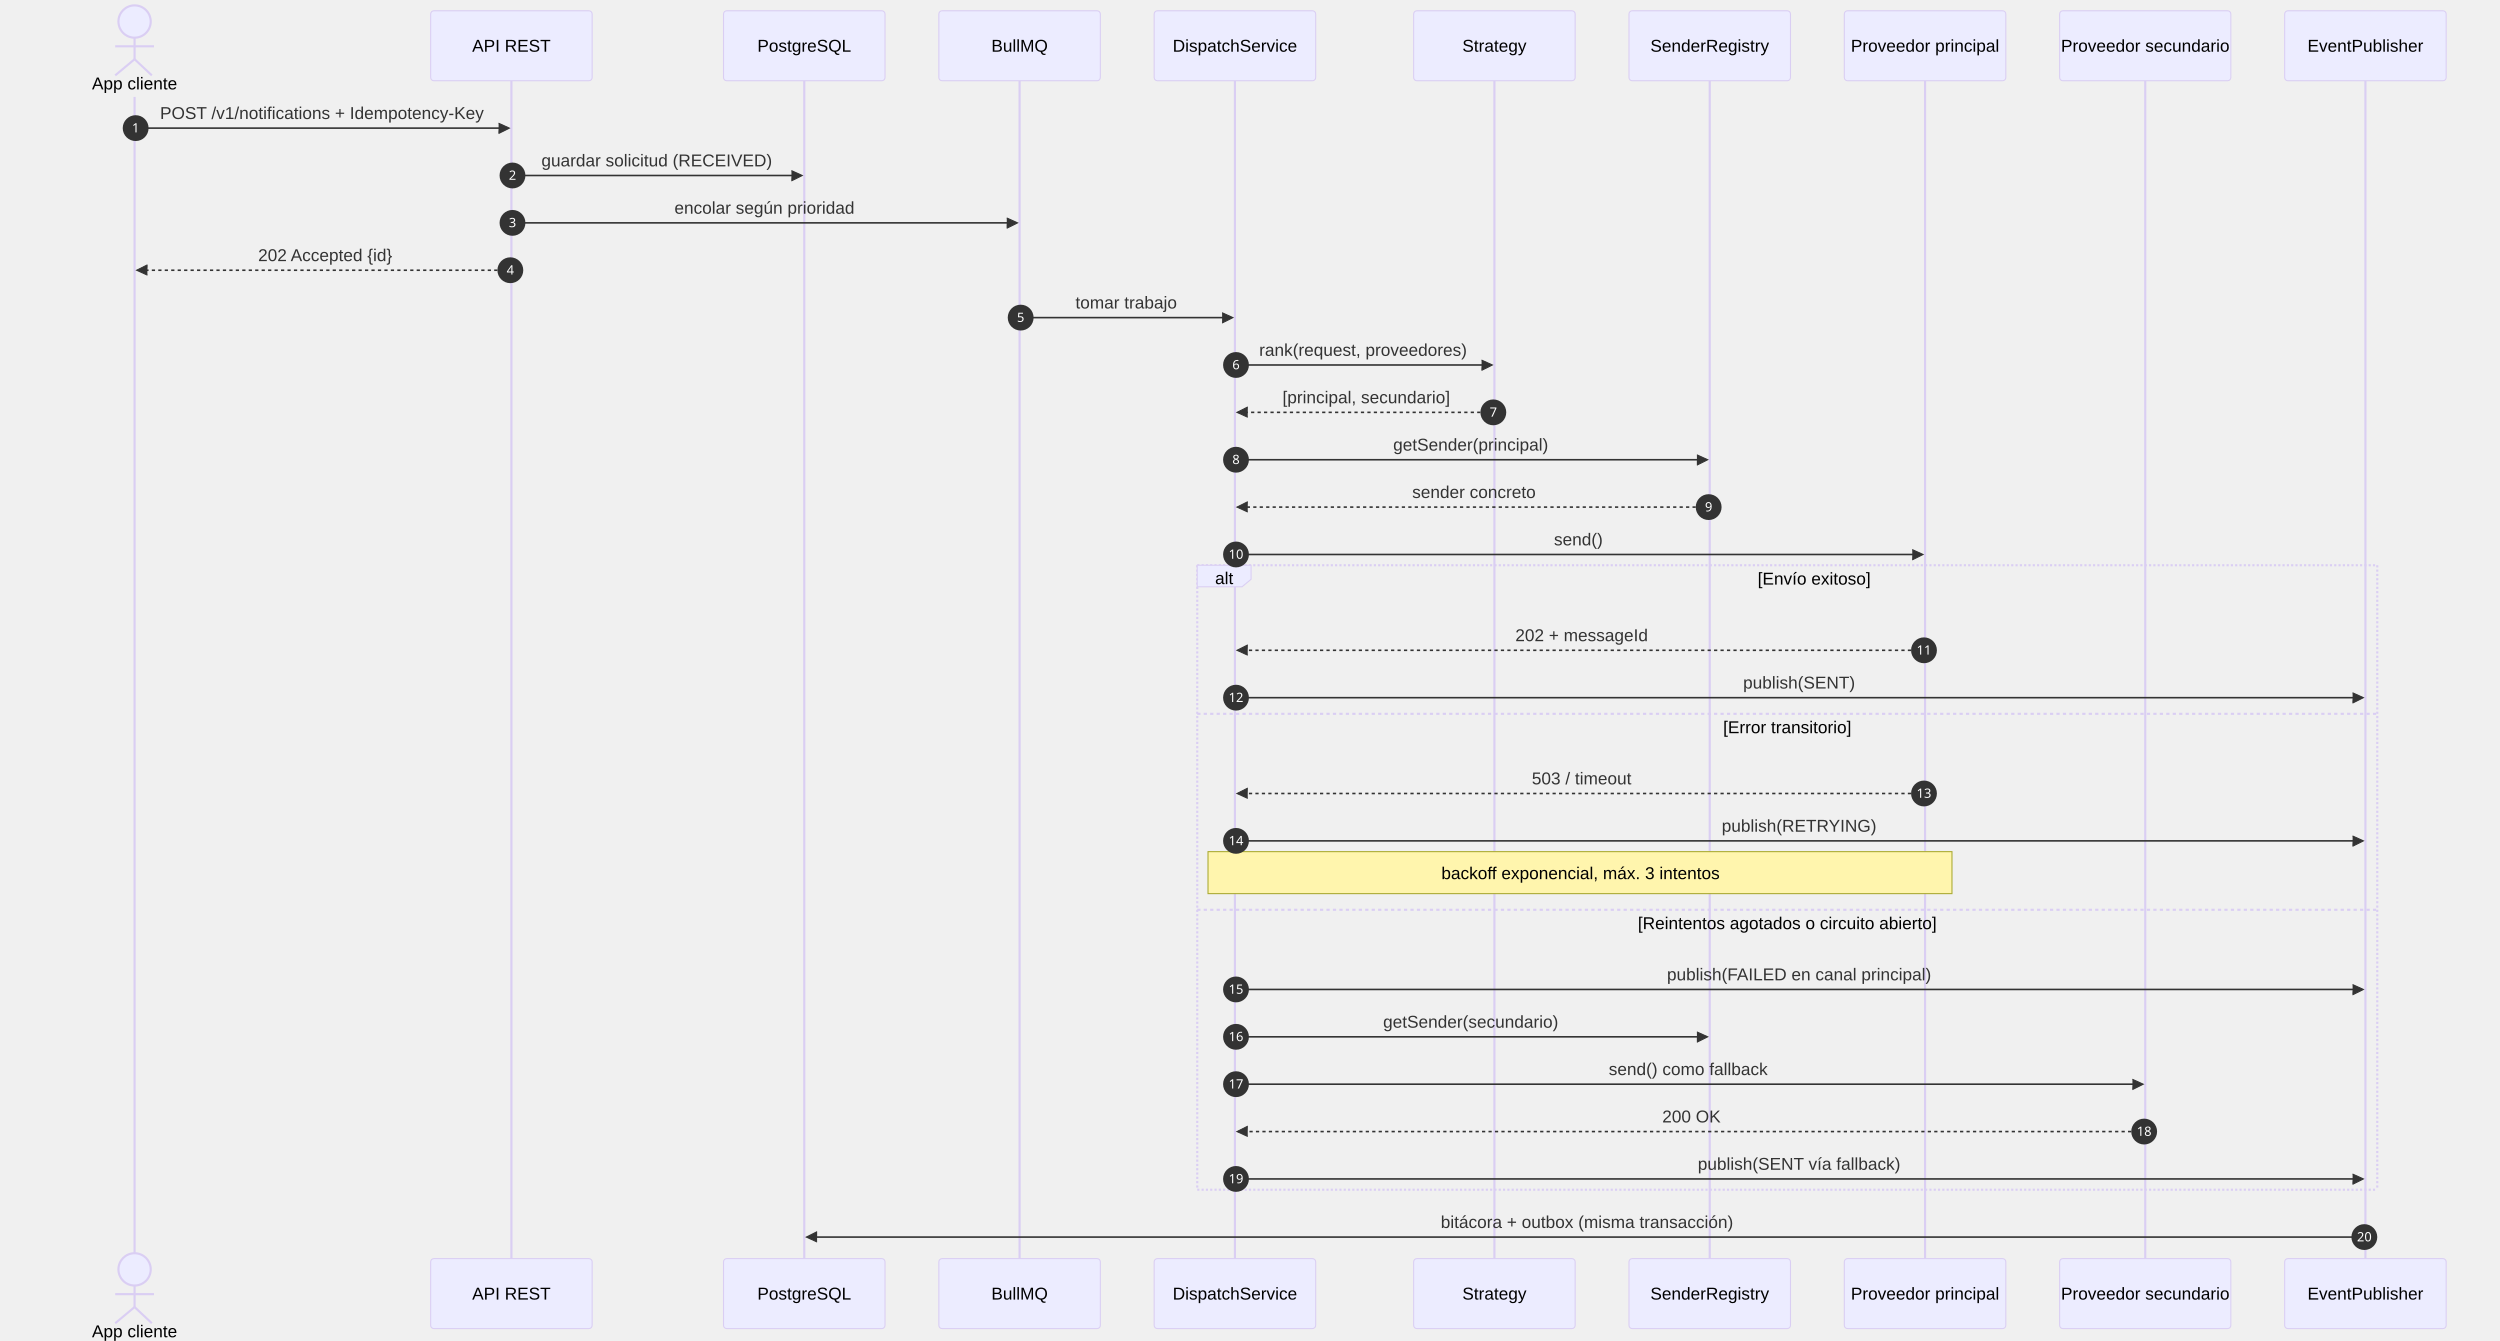
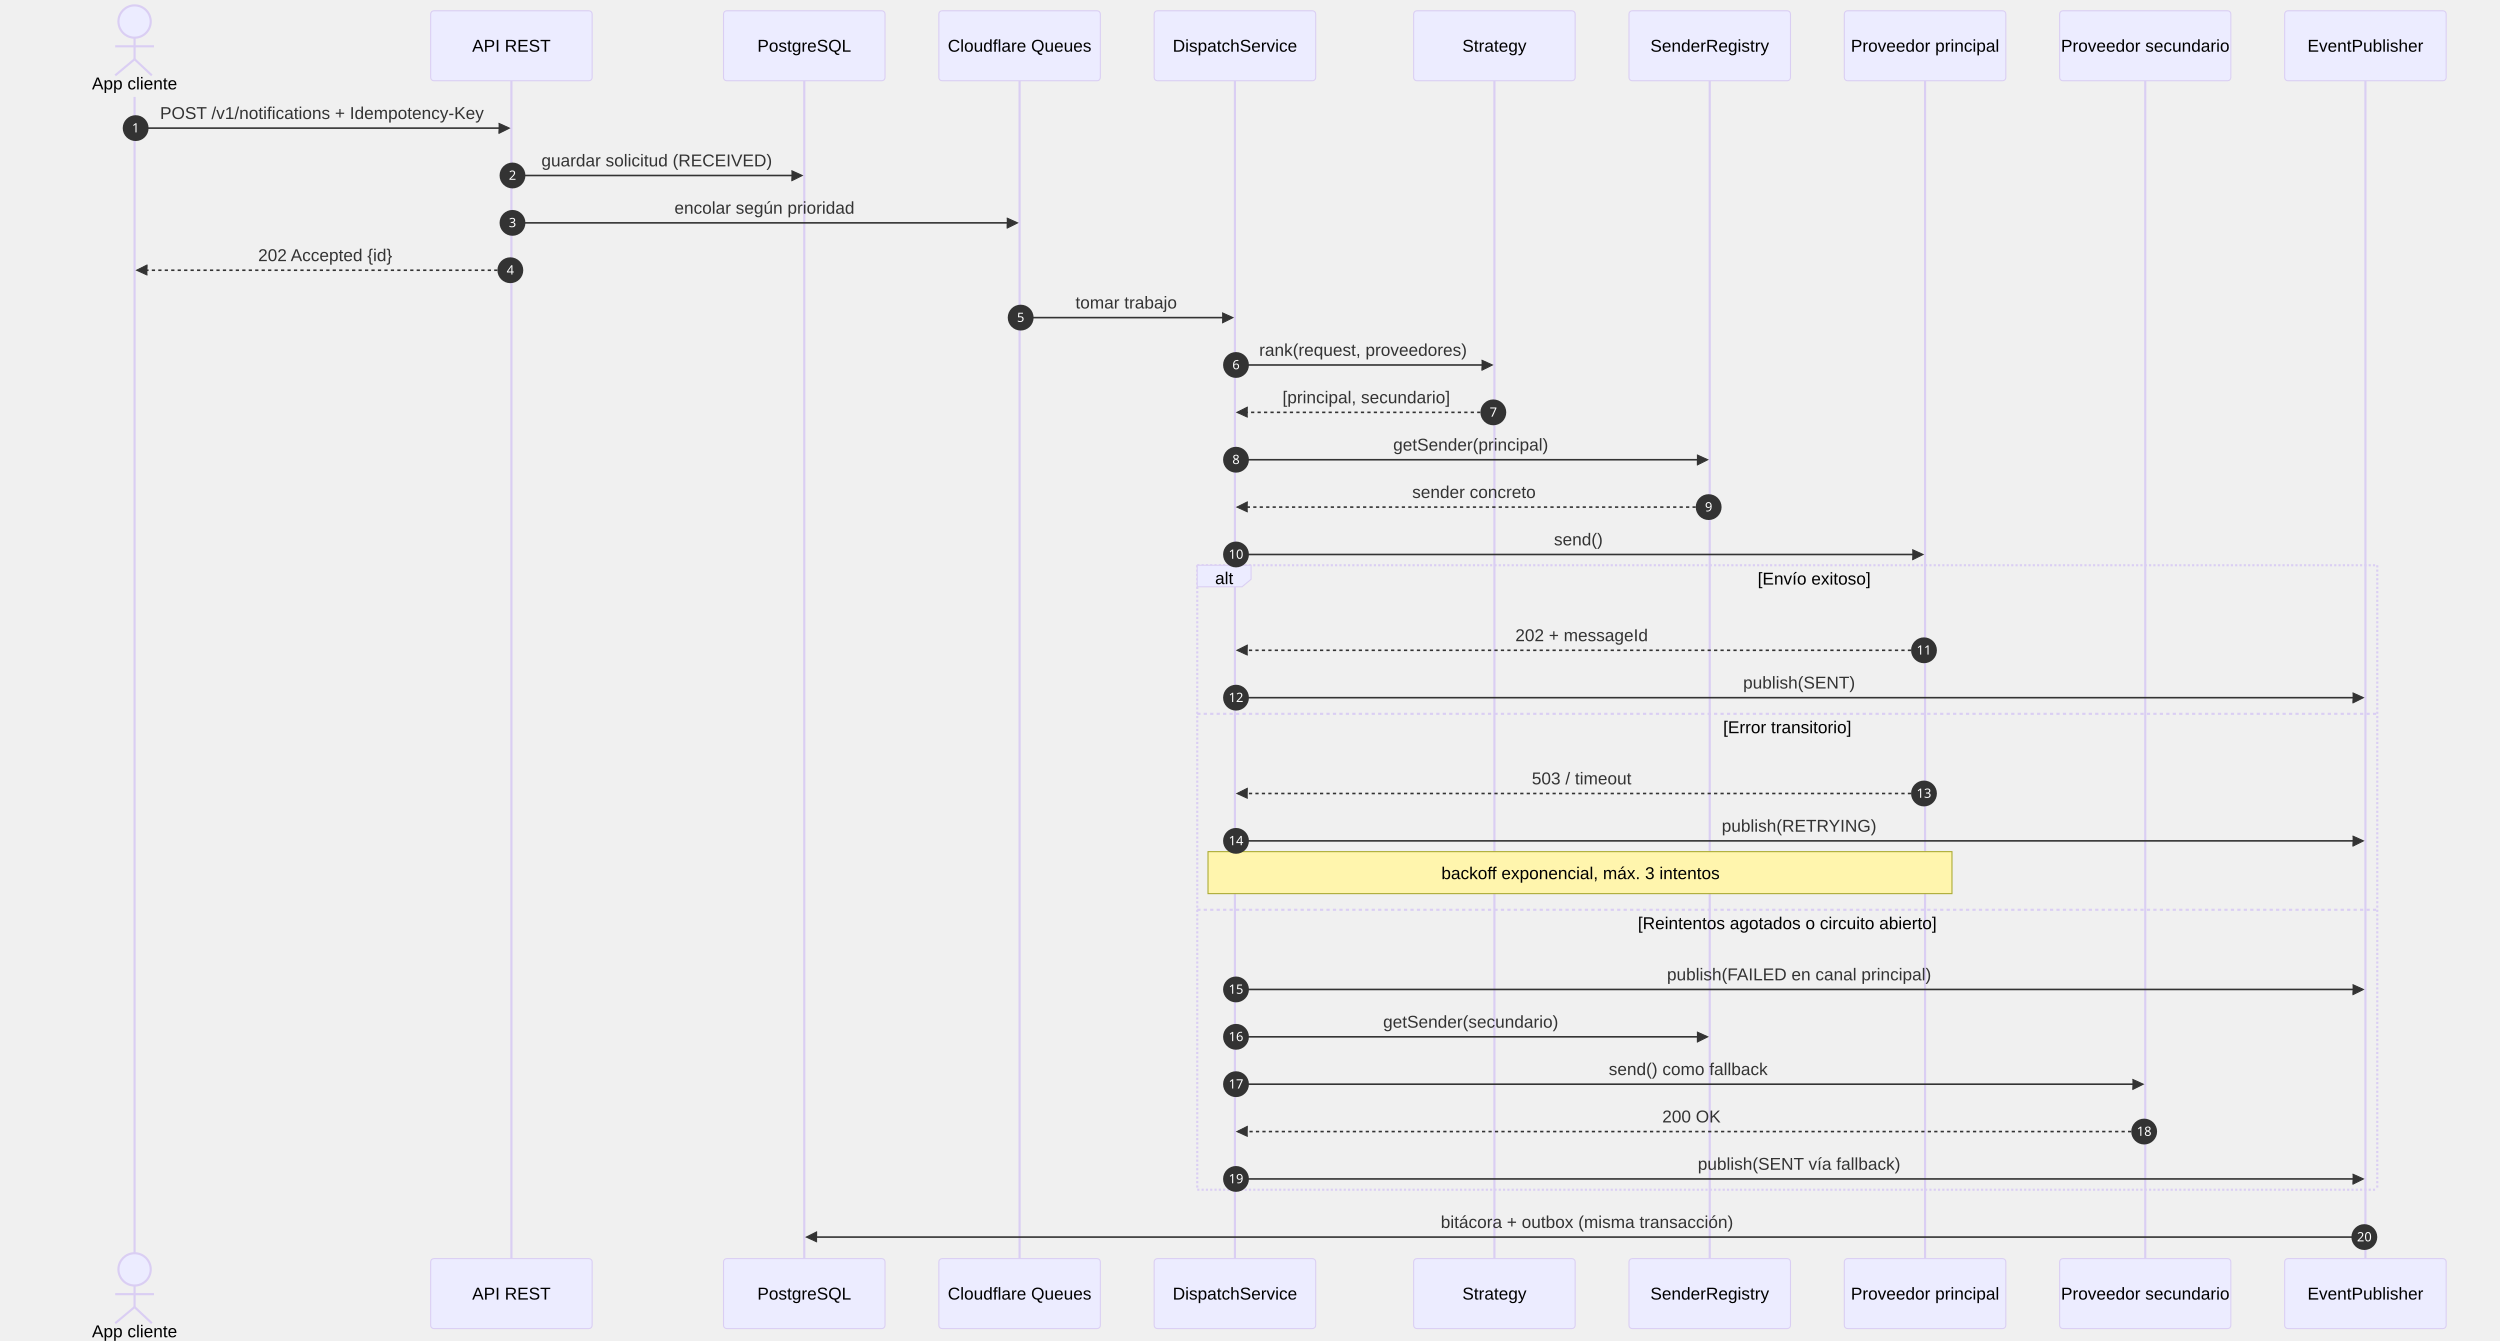
<svg xmlns="http://www.w3.org/2000/svg" id="my-svg" width="100%" style="max-width: 2322px; background-color: white;" viewBox="-50 -10 2322 1245" role="graphics-document document" aria-roledescription="sequence">
  <g>
    <rect x="2072" y="1159" fill="#eaeaea" stroke="#666" width="150" height="65" name="E" rx="3" ry="3" class="actor actor-bottom" />
    <text x="2147" y="1191.5" dominant-baseline="central" alignment-baseline="central" class="actor actor-box" style="text-anchor: middle; font-size: 16px; font-weight: 400;">
      <tspan x="2147" dy="0">EventPublisher</tspan>
    </text>
  </g>
  <g>
    <rect x="1863" y="1159" fill="#eaeaea" stroke="#666" width="159" height="65" name="P2" rx="3" ry="3" class="actor actor-bottom" />
    <text x="1942.5" y="1191.5" dominant-baseline="central" alignment-baseline="central" class="actor actor-box" style="text-anchor: middle; font-size: 16px; font-weight: 400;">
      <tspan x="1942.5" dy="0">Proveedor secundario</tspan>
    </text>
  </g>
  <g>
    <rect x="1663" y="1159" fill="#eaeaea" stroke="#666" width="150" height="65" name="P1" rx="3" ry="3" class="actor actor-bottom" />
    <text x="1738" y="1191.5" dominant-baseline="central" alignment-baseline="central" class="actor actor-box" style="text-anchor: middle; font-size: 16px; font-weight: 400;">
      <tspan x="1738" dy="0">Proveedor principal</tspan>
    </text>
  </g>
  <g>
    <rect x="1463" y="1159" fill="#eaeaea" stroke="#666" width="150" height="65" name="F" rx="3" ry="3" class="actor actor-bottom" />
    <text x="1538" y="1191.5" dominant-baseline="central" alignment-baseline="central" class="actor actor-box" style="text-anchor: middle; font-size: 16px; font-weight: 400;">
      <tspan x="1538" dy="0">SenderRegistry</tspan>
    </text>
  </g>
  <g>
    <rect x="1263" y="1159" fill="#eaeaea" stroke="#666" width="150" height="65" name="S" rx="3" ry="3" class="actor actor-bottom" />
    <text x="1338" y="1191.5" dominant-baseline="central" alignment-baseline="central" class="actor actor-box" style="text-anchor: middle; font-size: 16px; font-weight: 400;">
      <tspan x="1338" dy="0">Strategy</tspan>
    </text>
  </g>
  <g>
    <rect x="1022" y="1159" fill="#eaeaea" stroke="#666" width="150" height="65" name="D" rx="3" ry="3" class="actor actor-bottom" />
    <text x="1097" y="1191.5" dominant-baseline="central" alignment-baseline="central" class="actor actor-box" style="text-anchor: middle; font-size: 16px; font-weight: 400;">
      <tspan x="1097" dy="0">DispatchService</tspan>
    </text>
  </g>
  <g>
    <rect x="822" y="1159" fill="#eaeaea" stroke="#666" width="150" height="65" name="Q" rx="3" ry="3" class="actor actor-bottom" />
    <text x="897" y="1191.5" dominant-baseline="central" alignment-baseline="central" class="actor actor-box" style="text-anchor: middle; font-size: 16px; font-weight: 400;">
-       <tspan x="897" dy="0">BullMQ</tspan>
+       <tspan x="897" dy="0">Cloudflare Queues</tspan>
    </text>
  </g>
  <g>
    <rect x="622" y="1159" fill="#eaeaea" stroke="#666" width="150" height="65" name="DB" rx="3" ry="3" class="actor actor-bottom" />
    <text x="697" y="1191.5" dominant-baseline="central" alignment-baseline="central" class="actor actor-box" style="text-anchor: middle; font-size: 16px; font-weight: 400;">
      <tspan x="697" dy="0">PostgreSQL</tspan>
    </text>
  </g>
  <g>
    <rect x="350" y="1159" fill="#eaeaea" stroke="#666" width="150" height="65" name="API" rx="3" ry="3" class="actor actor-bottom" />
    <text x="425" y="1191.5" dominant-baseline="central" alignment-baseline="central" class="actor actor-box" style="text-anchor: middle; font-size: 16px; font-weight: 400;">
      <tspan x="425" dy="0">API REST</tspan>
    </text>
  </g>
  <g />
  <g>
    <line id="actor9" x1="2147" y1="65" x2="2147" y2="1159" class="actor-line 200" stroke-width="0.5px" stroke="#999" name="E" />
    <g id="root-9">
      <rect x="2072" y="0" fill="#eaeaea" stroke="#666" width="150" height="65" name="E" rx="3" ry="3" class="actor actor-top" />
      <text x="2147" y="32.5" dominant-baseline="central" alignment-baseline="central" class="actor actor-box" style="text-anchor: middle; font-size: 16px; font-weight: 400;">
        <tspan x="2147" dy="0">EventPublisher</tspan>
      </text>
    </g>
  </g>
  <g>
    <line id="actor8" x1="1942.5" y1="65" x2="1942.5" y2="1159" class="actor-line 200" stroke-width="0.5px" stroke="#999" name="P2" />
    <g id="root-8">
      <rect x="1863" y="0" fill="#eaeaea" stroke="#666" width="159" height="65" name="P2" rx="3" ry="3" class="actor actor-top" />
      <text x="1942.5" y="32.5" dominant-baseline="central" alignment-baseline="central" class="actor actor-box" style="text-anchor: middle; font-size: 16px; font-weight: 400;">
        <tspan x="1942.5" dy="0">Proveedor secundario</tspan>
      </text>
    </g>
  </g>
  <g>
    <line id="actor7" x1="1738" y1="65" x2="1738" y2="1159" class="actor-line 200" stroke-width="0.5px" stroke="#999" name="P1" />
    <g id="root-7">
      <rect x="1663" y="0" fill="#eaeaea" stroke="#666" width="150" height="65" name="P1" rx="3" ry="3" class="actor actor-top" />
      <text x="1738" y="32.5" dominant-baseline="central" alignment-baseline="central" class="actor actor-box" style="text-anchor: middle; font-size: 16px; font-weight: 400;">
        <tspan x="1738" dy="0">Proveedor principal</tspan>
      </text>
    </g>
  </g>
  <g>
    <line id="actor6" x1="1538" y1="65" x2="1538" y2="1159" class="actor-line 200" stroke-width="0.5px" stroke="#999" name="F" />
    <g id="root-6">
      <rect x="1463" y="0" fill="#eaeaea" stroke="#666" width="150" height="65" name="F" rx="3" ry="3" class="actor actor-top" />
      <text x="1538" y="32.5" dominant-baseline="central" alignment-baseline="central" class="actor actor-box" style="text-anchor: middle; font-size: 16px; font-weight: 400;">
        <tspan x="1538" dy="0">SenderRegistry</tspan>
      </text>
    </g>
  </g>
  <g>
    <line id="actor5" x1="1338" y1="65" x2="1338" y2="1159" class="actor-line 200" stroke-width="0.5px" stroke="#999" name="S" />
    <g id="root-5">
      <rect x="1263" y="0" fill="#eaeaea" stroke="#666" width="150" height="65" name="S" rx="3" ry="3" class="actor actor-top" />
      <text x="1338" y="32.5" dominant-baseline="central" alignment-baseline="central" class="actor actor-box" style="text-anchor: middle; font-size: 16px; font-weight: 400;">
        <tspan x="1338" dy="0">Strategy</tspan>
      </text>
    </g>
  </g>
  <g>
    <line id="actor4" x1="1097" y1="65" x2="1097" y2="1159" class="actor-line 200" stroke-width="0.5px" stroke="#999" name="D" />
    <g id="root-4">
      <rect x="1022" y="0" fill="#eaeaea" stroke="#666" width="150" height="65" name="D" rx="3" ry="3" class="actor actor-top" />
      <text x="1097" y="32.5" dominant-baseline="central" alignment-baseline="central" class="actor actor-box" style="text-anchor: middle; font-size: 16px; font-weight: 400;">
        <tspan x="1097" dy="0">DispatchService</tspan>
      </text>
    </g>
  </g>
  <g>
    <line id="actor3" x1="897" y1="65" x2="897" y2="1159" class="actor-line 200" stroke-width="0.5px" stroke="#999" name="Q" />
    <g id="root-3">
      <rect x="822" y="0" fill="#eaeaea" stroke="#666" width="150" height="65" name="Q" rx="3" ry="3" class="actor actor-top" />
      <text x="897" y="32.5" dominant-baseline="central" alignment-baseline="central" class="actor actor-box" style="text-anchor: middle; font-size: 16px; font-weight: 400;">
-         <tspan x="897" dy="0">BullMQ</tspan>
+         <tspan x="897" dy="0">Cloudflare Queues</tspan>
      </text>
    </g>
  </g>
  <g>
    <line id="actor2" x1="697" y1="65" x2="697" y2="1159" class="actor-line 200" stroke-width="0.5px" stroke="#999" name="DB" />
    <g id="root-2">
      <rect x="622" y="0" fill="#eaeaea" stroke="#666" width="150" height="65" name="DB" rx="3" ry="3" class="actor actor-top" />
      <text x="697" y="32.5" dominant-baseline="central" alignment-baseline="central" class="actor actor-box" style="text-anchor: middle; font-size: 16px; font-weight: 400;">
        <tspan x="697" dy="0">PostgreSQL</tspan>
      </text>
    </g>
  </g>
  <g>
    <line id="actor1" x1="425" y1="65" x2="425" y2="1159" class="actor-line 200" stroke-width="0.5px" stroke="#999" name="API" />
    <g id="root-1">
      <rect x="350" y="0" fill="#eaeaea" stroke="#666" width="150" height="65" name="API" rx="3" ry="3" class="actor actor-top" />
      <text x="425" y="32.5" dominant-baseline="central" alignment-baseline="central" class="actor actor-box" style="text-anchor: middle; font-size: 16px; font-weight: 400;">
        <tspan x="425" dy="0">API REST</tspan>
      </text>
    </g>
  </g>
  <g>
    <line id="actor0" x1="75" y1="80" x2="75" y2="1159" class="actor-line 200" stroke-width="0.5px" stroke="#999" name="C" />
  </g>
  <style>#my-svg{font-family:"trebuchet ms",verdana,arial,sans-serif;font-size:16px;fill:#333;}@keyframes edge-animation-frame{from{stroke-dashoffset:0;}}@keyframes dash{to{stroke-dashoffset:0;}}#my-svg .edge-animation-slow{stroke-dasharray:9,5!important;stroke-dashoffset:900;animation:dash 50s linear infinite;stroke-linecap:round;}#my-svg .edge-animation-fast{stroke-dasharray:9,5!important;stroke-dashoffset:900;animation:dash 20s linear infinite;stroke-linecap:round;}#my-svg .error-icon{fill:#552222;}#my-svg .error-text{fill:#552222;stroke:#552222;}#my-svg .edge-thickness-normal{stroke-width:1px;}#my-svg .edge-thickness-thick{stroke-width:3.5px;}#my-svg .edge-pattern-solid{stroke-dasharray:0;}#my-svg .edge-thickness-invisible{stroke-width:0;fill:none;}#my-svg .edge-pattern-dashed{stroke-dasharray:3;}#my-svg .edge-pattern-dotted{stroke-dasharray:2;}#my-svg .marker{fill:#333333;stroke:#333333;}#my-svg .marker.cross{stroke:#333333;}#my-svg svg{font-family:"trebuchet ms",verdana,arial,sans-serif;font-size:16px;}#my-svg p{margin:0;}#my-svg .actor{stroke:hsl(259.626, 59.777%, 87.902%);fill:#ECECFF;}#my-svg text.actor&gt;tspan{fill:black;stroke:none;}#my-svg .actor-line{stroke:hsl(259.626, 59.777%, 87.902%);}#my-svg .innerArc{stroke-width:1.5;stroke-dasharray:none;}#my-svg .messageLine0{stroke-width:1.5;stroke-dasharray:none;stroke:#333;}#my-svg .messageLine1{stroke-width:1.5;stroke-dasharray:2,2;stroke:#333;}#my-svg #arrowhead path{fill:#333;stroke:#333;}#my-svg .sequenceNumber{fill:white;}#my-svg #sequencenumber{fill:#333;}#my-svg #crosshead path{fill:#333;stroke:#333;}#my-svg .messageText{fill:#333;stroke:none;}#my-svg .labelBox{stroke:hsl(259.626, 59.777%, 87.902%);fill:#ECECFF;}#my-svg .labelText,#my-svg .labelText&gt;tspan{fill:black;stroke:none;}#my-svg .loopText,#my-svg .loopText&gt;tspan{fill:black;stroke:none;}#my-svg .loopLine{stroke-width:2px;stroke-dasharray:2,2;stroke:hsl(259.626, 59.777%, 87.902%);fill:hsl(259.626, 59.777%, 87.902%);}#my-svg .note{stroke:#aaaa33;fill:#fff5ad;}#my-svg .noteText,#my-svg .noteText&gt;tspan{fill:black;stroke:none;}#my-svg .activation0{fill:#f4f4f4;stroke:#666;}#my-svg .activation1{fill:#f4f4f4;stroke:#666;}#my-svg .activation2{fill:#f4f4f4;stroke:#666;}#my-svg .actorPopupMenu{position:absolute;}#my-svg .actorPopupMenuPanel{position:absolute;fill:#ECECFF;box-shadow:0px 8px 16px 0px rgba(0,0,0,0.2);filter:drop-shadow(3px 5px 2px rgb(0 0 0 / 0.4));}#my-svg .actor-man line{stroke:hsl(259.626, 59.777%, 87.902%);fill:#ECECFF;}#my-svg .actor-man circle,#my-svg line{stroke:hsl(259.626, 59.777%, 87.902%);fill:#ECECFF;stroke-width:2px;}#my-svg :root{--mermaid-font-family:"trebuchet ms",verdana,arial,sans-serif;}</style>
  <g />
  <defs>
    <symbol id="computer" width="24" height="24">
      <path transform="scale(.5)" d="M2 2v13h20v-13h-20zm18 11h-16v-9h16v9zm-10.228 6l.466-1h3.524l.467 1h-4.457zm14.228 3h-24l2-6h2.104l-1.33 4h18.45l-1.297-4h2.073l2 6zm-5-10h-14v-7h14v7z" />
    </symbol>
  </defs>
  <defs>
    <symbol id="database" fill-rule="evenodd" clip-rule="evenodd">
      <path transform="scale(.5)" d="M12.258.001l.256.004.255.005.253.008.251.01.249.012.247.015.246.016.242.019.241.02.239.023.236.024.233.027.231.028.229.031.225.032.223.034.22.036.217.038.214.04.211.041.208.043.205.045.201.046.198.048.194.05.191.051.187.053.183.054.18.056.175.057.172.059.168.06.163.061.16.063.155.064.15.066.074.033.073.033.071.034.07.034.069.035.068.035.067.035.066.035.064.036.064.036.062.036.06.036.06.037.058.037.058.037.055.038.055.038.053.038.052.038.051.039.05.039.048.039.047.039.045.04.044.04.043.04.041.04.04.041.039.041.037.041.036.041.034.041.033.042.032.042.03.042.029.042.027.042.026.043.024.043.023.043.021.043.02.043.018.044.017.043.015.044.013.044.012.044.011.045.009.044.007.045.006.045.004.045.002.045.001.045v17l-.001.045-.002.045-.004.045-.006.045-.007.045-.009.044-.011.045-.012.044-.013.044-.015.044-.017.043-.018.044-.02.043-.021.043-.023.043-.024.043-.026.043-.027.042-.029.042-.03.042-.032.042-.033.042-.034.041-.036.041-.037.041-.039.041-.04.041-.041.04-.043.04-.044.04-.045.04-.047.039-.048.039-.05.039-.051.039-.052.038-.053.038-.055.038-.055.038-.058.037-.058.037-.06.037-.06.036-.062.036-.064.036-.064.036-.066.035-.067.035-.068.035-.069.035-.07.034-.071.034-.073.033-.074.033-.15.066-.155.064-.16.063-.163.061-.168.06-.172.059-.175.057-.18.056-.183.054-.187.053-.191.051-.194.05-.198.048-.201.046-.205.045-.208.043-.211.041-.214.04-.217.038-.22.036-.223.034-.225.032-.229.031-.231.028-.233.027-.236.024-.239.023-.241.02-.242.019-.246.016-.247.015-.249.012-.251.01-.253.008-.255.005-.256.004-.258.001-.258-.001-.256-.004-.255-.005-.253-.008-.251-.01-.249-.012-.247-.015-.245-.016-.243-.019-.241-.02-.238-.023-.236-.024-.234-.027-.231-.028-.228-.031-.226-.032-.223-.034-.22-.036-.217-.038-.214-.04-.211-.041-.208-.043-.204-.045-.201-.046-.198-.048-.195-.05-.19-.051-.187-.053-.184-.054-.179-.056-.176-.057-.172-.059-.167-.06-.164-.061-.159-.063-.155-.064-.151-.066-.074-.033-.072-.033-.072-.034-.07-.034-.069-.035-.068-.035-.067-.035-.066-.035-.064-.036-.063-.036-.062-.036-.061-.036-.06-.037-.058-.037-.057-.037-.056-.038-.055-.038-.053-.038-.052-.038-.051-.039-.049-.039-.049-.039-.046-.039-.046-.04-.044-.04-.043-.04-.041-.04-.04-.041-.039-.041-.037-.041-.036-.041-.034-.041-.033-.042-.032-.042-.03-.042-.029-.042-.027-.042-.026-.043-.024-.043-.023-.043-.021-.043-.02-.043-.018-.044-.017-.043-.015-.044-.013-.044-.012-.044-.011-.045-.009-.044-.007-.045-.006-.045-.004-.045-.002-.045-.001-.045v-17l.001-.045.002-.045.004-.045.006-.045.007-.045.009-.044.011-.045.012-.044.013-.044.015-.044.017-.043.018-.044.02-.043.021-.043.023-.043.024-.043.026-.043.027-.042.029-.042.03-.042.032-.042.033-.042.034-.041.036-.041.037-.041.039-.041.04-.041.041-.04.043-.04.044-.04.046-.04.046-.039.049-.039.049-.039.051-.039.052-.038.053-.038.055-.038.056-.038.057-.037.058-.037.06-.037.061-.036.062-.036.063-.036.064-.036.066-.035.067-.035.068-.035.069-.035.07-.034.072-.034.072-.033.074-.033.151-.066.155-.064.159-.063.164-.061.167-.06.172-.059.176-.057.179-.056.184-.054.187-.053.19-.051.195-.05.198-.048.201-.046.204-.045.208-.043.211-.041.214-.04.217-.038.22-.036.223-.034.226-.032.228-.031.231-.028.234-.027.236-.024.238-.023.241-.02.243-.019.245-.016.247-.015.249-.012.251-.01.253-.008.255-.005.256-.004.258-.001.258.001zm-9.258 20.499v.01l.001.021.003.021.004.022.005.021.006.022.007.022.009.023.01.022.011.023.012.023.013.023.015.023.016.024.017.023.018.024.019.024.021.024.022.025.023.024.024.025.052.049.056.05.061.051.066.051.07.051.075.051.079.052.084.052.088.052.092.052.097.052.102.051.105.052.11.052.114.051.119.051.123.051.127.05.131.05.135.05.139.048.144.049.147.047.152.047.155.047.16.045.163.045.167.043.171.043.176.041.178.041.183.039.187.039.19.037.194.035.197.035.202.033.204.031.209.03.212.029.216.027.219.025.222.024.226.021.23.02.233.018.236.016.24.015.243.012.246.01.249.008.253.005.256.004.259.001.26-.001.257-.004.254-.005.25-.008.247-.011.244-.012.241-.014.237-.016.233-.018.231-.021.226-.021.224-.024.22-.026.216-.027.212-.028.21-.031.205-.031.202-.034.198-.034.194-.036.191-.037.187-.039.183-.04.179-.04.175-.042.172-.043.168-.044.163-.045.16-.046.155-.046.152-.047.148-.048.143-.049.139-.049.136-.05.131-.05.126-.05.123-.051.118-.052.114-.051.11-.052.106-.052.101-.052.096-.052.092-.052.088-.053.083-.051.079-.052.074-.052.07-.051.065-.051.06-.051.056-.05.051-.05.023-.024.023-.025.021-.024.02-.024.019-.024.018-.024.017-.024.015-.023.014-.024.013-.023.012-.023.01-.023.01-.022.008-.022.006-.022.006-.022.004-.022.004-.021.001-.021.001-.021v-4.127l-.077.055-.08.053-.083.054-.085.053-.087.052-.09.052-.093.051-.095.05-.097.05-.1.049-.102.049-.105.048-.106.047-.109.047-.111.046-.114.045-.115.045-.118.044-.12.043-.122.042-.124.042-.126.041-.128.04-.13.04-.132.038-.134.038-.135.037-.138.037-.139.035-.142.035-.143.034-.144.033-.147.032-.148.031-.15.03-.151.03-.153.029-.154.027-.156.027-.158.026-.159.025-.161.024-.162.023-.163.022-.165.021-.166.02-.167.019-.169.018-.169.017-.171.016-.173.015-.173.014-.175.013-.175.012-.177.011-.178.01-.179.008-.179.008-.181.006-.182.005-.182.004-.184.003-.184.002h-.37l-.184-.002-.184-.003-.182-.004-.182-.005-.181-.006-.179-.008-.179-.008-.178-.01-.176-.011-.176-.012-.175-.013-.173-.014-.172-.015-.171-.016-.17-.017-.169-.018-.167-.019-.166-.02-.165-.021-.163-.022-.162-.023-.161-.024-.159-.025-.157-.026-.156-.027-.155-.027-.153-.029-.151-.03-.15-.03-.148-.031-.146-.032-.145-.033-.143-.034-.141-.035-.14-.035-.137-.037-.136-.037-.134-.038-.132-.038-.13-.04-.128-.04-.126-.041-.124-.042-.122-.042-.12-.044-.117-.043-.116-.045-.113-.045-.112-.046-.109-.047-.106-.047-.105-.048-.102-.049-.1-.049-.097-.05-.095-.05-.093-.052-.09-.051-.087-.052-.085-.053-.083-.054-.08-.054-.077-.054v4.127zm0-5.654v.011l.001.021.003.021.004.021.005.022.006.022.007.022.009.022.01.022.011.023.012.023.013.023.015.024.016.023.017.024.018.024.019.024.021.024.022.024.023.025.024.024.052.05.056.05.061.05.066.051.07.051.075.052.079.051.084.052.088.052.092.052.097.052.102.052.105.052.11.051.114.051.119.052.123.05.127.051.131.05.135.049.139.049.144.048.147.048.152.047.155.046.16.045.163.045.167.044.171.042.176.042.178.04.183.04.187.038.19.037.194.036.197.034.202.033.204.032.209.03.212.028.216.027.219.025.222.024.226.022.23.02.233.018.236.016.24.014.243.012.246.01.249.008.253.006.256.003.259.001.26-.001.257-.003.254-.006.25-.008.247-.01.244-.012.241-.015.237-.016.233-.018.231-.02.226-.022.224-.024.22-.025.216-.027.212-.029.21-.03.205-.032.202-.033.198-.035.194-.036.191-.037.187-.039.183-.039.179-.041.175-.042.172-.043.168-.044.163-.045.16-.045.155-.047.152-.047.148-.048.143-.048.139-.05.136-.049.131-.05.126-.051.123-.051.118-.051.114-.052.11-.052.106-.052.101-.052.096-.052.092-.052.088-.052.083-.052.079-.052.074-.051.07-.052.065-.051.06-.05.056-.051.051-.049.023-.025.023-.024.021-.025.02-.024.019-.024.018-.024.017-.024.015-.023.014-.023.013-.024.012-.022.01-.023.01-.023.008-.022.006-.022.006-.022.004-.021.004-.022.001-.021.001-.021v-4.139l-.077.054-.08.054-.083.054-.085.052-.087.053-.09.051-.093.051-.095.051-.097.05-.1.049-.102.049-.105.048-.106.047-.109.047-.111.046-.114.045-.115.044-.118.044-.12.044-.122.042-.124.042-.126.041-.128.04-.13.039-.132.039-.134.038-.135.037-.138.036-.139.036-.142.035-.143.033-.144.033-.147.033-.148.031-.15.03-.151.03-.153.028-.154.028-.156.027-.158.026-.159.025-.161.024-.162.023-.163.022-.165.021-.166.02-.167.019-.169.018-.169.017-.171.016-.173.015-.173.014-.175.013-.175.012-.177.011-.178.009-.179.009-.179.007-.181.007-.182.005-.182.004-.184.003-.184.002h-.37l-.184-.002-.184-.003-.182-.004-.182-.005-.181-.007-.179-.007-.179-.009-.178-.009-.176-.011-.176-.012-.175-.013-.173-.014-.172-.015-.171-.016-.17-.017-.169-.018-.167-.019-.166-.02-.165-.021-.163-.022-.162-.023-.161-.024-.159-.025-.157-.026-.156-.027-.155-.028-.153-.028-.151-.03-.15-.03-.148-.031-.146-.033-.145-.033-.143-.033-.141-.035-.14-.036-.137-.036-.136-.037-.134-.038-.132-.039-.13-.039-.128-.04-.126-.041-.124-.042-.122-.043-.12-.043-.117-.044-.116-.044-.113-.046-.112-.046-.109-.046-.106-.047-.105-.048-.102-.049-.1-.049-.097-.05-.095-.051-.093-.051-.09-.051-.087-.053-.085-.052-.083-.054-.08-.054-.077-.054v4.139zm0-5.666v.011l.001.02.003.022.004.021.005.022.006.021.007.022.009.023.01.022.011.023.012.023.013.023.015.023.016.024.017.024.018.023.019.024.021.025.022.024.023.024.024.025.052.05.056.05.061.05.066.051.07.051.075.052.079.051.084.052.088.052.092.052.097.052.102.052.105.051.11.052.114.051.119.051.123.051.127.05.131.05.135.05.139.049.144.048.147.048.152.047.155.046.16.045.163.045.167.043.171.043.176.042.178.04.183.04.187.038.19.037.194.036.197.034.202.033.204.032.209.03.212.028.216.027.219.025.222.024.226.021.23.02.233.018.236.017.24.014.243.012.246.01.249.008.253.006.256.003.259.001.26-.001.257-.003.254-.006.25-.008.247-.01.244-.013.241-.014.237-.016.233-.018.231-.02.226-.022.224-.024.22-.025.216-.027.212-.029.21-.03.205-.032.202-.033.198-.035.194-.036.191-.037.187-.039.183-.039.179-.041.175-.042.172-.043.168-.044.163-.045.16-.045.155-.047.152-.047.148-.048.143-.049.139-.049.136-.049.131-.051.126-.05.123-.051.118-.052.114-.051.11-.052.106-.052.101-.052.096-.052.092-.052.088-.052.083-.052.079-.052.074-.052.07-.051.065-.051.06-.051.056-.05.051-.049.023-.025.023-.025.021-.024.02-.024.019-.024.018-.024.017-.024.015-.023.014-.024.013-.023.012-.023.01-.022.01-.023.008-.022.006-.022.006-.022.004-.022.004-.021.001-.021.001-.021v-4.153l-.077.054-.08.054-.083.053-.085.053-.087.053-.09.051-.093.051-.095.051-.097.05-.1.049-.102.048-.105.048-.106.048-.109.046-.111.046-.114.046-.115.044-.118.044-.12.043-.122.043-.124.042-.126.041-.128.04-.13.039-.132.039-.134.038-.135.037-.138.036-.139.036-.142.034-.143.034-.144.033-.147.032-.148.032-.15.03-.151.03-.153.028-.154.028-.156.027-.158.026-.159.024-.161.024-.162.023-.163.023-.165.021-.166.02-.167.019-.169.018-.169.017-.171.016-.173.015-.173.014-.175.013-.175.012-.177.01-.178.01-.179.009-.179.007-.181.006-.182.006-.182.004-.184.003-.184.001-.185.001-.185-.001-.184-.001-.184-.003-.182-.004-.182-.006-.181-.006-.179-.007-.179-.009-.178-.01-.176-.01-.176-.012-.175-.013-.173-.014-.172-.015-.171-.016-.17-.017-.169-.018-.167-.019-.166-.02-.165-.021-.163-.023-.162-.023-.161-.024-.159-.024-.157-.026-.156-.027-.155-.028-.153-.028-.151-.03-.15-.03-.148-.032-.146-.032-.145-.033-.143-.034-.141-.034-.14-.036-.137-.036-.136-.037-.134-.038-.132-.039-.13-.039-.128-.041-.126-.041-.124-.041-.122-.043-.12-.043-.117-.044-.116-.044-.113-.046-.112-.046-.109-.046-.106-.048-.105-.048-.102-.048-.1-.05-.097-.049-.095-.051-.093-.051-.09-.052-.087-.052-.085-.053-.083-.053-.08-.054-.077-.054v4.153zm8.74-8.179l-.257.004-.254.005-.25.008-.247.011-.244.012-.241.014-.237.016-.233.018-.231.021-.226.022-.224.023-.22.026-.216.027-.212.028-.21.031-.205.032-.202.033-.198.034-.194.036-.191.038-.187.038-.183.04-.179.041-.175.042-.172.043-.168.043-.163.045-.16.046-.155.046-.152.048-.148.048-.143.048-.139.049-.136.05-.131.05-.126.051-.123.051-.118.051-.114.052-.11.052-.106.052-.101.052-.096.052-.092.052-.088.052-.083.052-.079.052-.074.051-.07.052-.065.051-.06.05-.056.05-.051.05-.023.025-.023.024-.021.024-.02.025-.019.024-.018.024-.017.023-.015.024-.014.023-.013.023-.012.023-.01.023-.01.022-.008.022-.006.023-.006.021-.004.022-.004.021-.001.021-.001.021.001.021.001.021.004.021.004.022.006.021.006.023.008.022.01.022.01.023.012.023.013.023.014.023.015.024.017.023.018.024.019.024.02.025.021.024.023.024.023.025.051.05.056.05.06.05.065.051.07.052.074.051.079.052.083.052.088.052.092.052.096.052.101.052.106.052.11.052.114.052.118.051.123.051.126.051.131.05.136.05.139.049.143.048.148.048.152.048.155.046.16.046.163.045.168.043.172.043.175.042.179.041.183.04.187.038.191.038.194.036.198.034.202.033.205.032.21.031.212.028.216.027.22.026.224.023.226.022.231.021.233.018.237.016.241.014.244.012.247.011.25.008.254.005.257.004.26.001.26-.001.257-.004.254-.005.25-.008.247-.011.244-.012.241-.014.237-.016.233-.018.231-.021.226-.022.224-.023.22-.026.216-.027.212-.028.21-.031.205-.032.202-.033.198-.034.194-.036.191-.038.187-.038.183-.04.179-.041.175-.042.172-.043.168-.043.163-.045.16-.046.155-.046.152-.048.148-.048.143-.048.139-.049.136-.05.131-.05.126-.051.123-.051.118-.051.114-.052.11-.052.106-.052.101-.052.096-.052.092-.052.088-.052.083-.052.079-.052.074-.051.07-.052.065-.051.06-.05.056-.05.051-.05.023-.025.023-.024.021-.024.02-.025.019-.024.018-.024.017-.023.015-.024.014-.023.013-.023.012-.023.01-.023.01-.022.008-.022.006-.023.006-.021.004-.022.004-.021.001-.021.001-.021-.001-.021-.001-.021-.004-.021-.004-.022-.006-.021-.006-.023-.008-.022-.01-.022-.01-.023-.012-.023-.013-.023-.014-.023-.015-.024-.017-.023-.018-.024-.019-.024-.02-.025-.021-.024-.023-.024-.023-.025-.051-.05-.056-.05-.06-.05-.065-.051-.07-.052-.074-.051-.079-.052-.083-.052-.088-.052-.092-.052-.096-.052-.101-.052-.106-.052-.11-.052-.114-.052-.118-.051-.123-.051-.126-.051-.131-.05-.136-.05-.139-.049-.143-.048-.148-.048-.152-.048-.155-.046-.16-.046-.163-.045-.168-.043-.172-.043-.175-.042-.179-.041-.183-.04-.187-.038-.191-.038-.194-.036-.198-.034-.202-.033-.205-.032-.21-.031-.212-.028-.216-.027-.22-.026-.224-.023-.226-.022-.231-.021-.233-.018-.237-.016-.241-.014-.244-.012-.247-.011-.25-.008-.254-.005-.257-.004-.26-.001-.26.001z" />
    </symbol>
  </defs>
  <defs>
    <symbol id="clock" width="24" height="24">
      <path transform="scale(.5)" d="M12 2c5.514 0 10 4.486 10 10s-4.486 10-10 10-10-4.486-10-10 4.486-10 10-10zm0-2c-6.627 0-12 5.373-12 12s5.373 12 12 12 12-5.373 12-12-5.373-12-12-12zm5.848 12.459c.202.038.202.333.001.372-1.907.361-6.045 1.111-6.547 1.111-.719 0-1.301-.582-1.301-1.301 0-.512.77-5.447 1.125-7.445.034-.192.312-.181.343.014l.985 6.238 5.394 1.011z" />
    </symbol>
  </defs>
  <defs>
    <marker id="arrowhead" refX="7.9" refY="5" markerUnits="userSpaceOnUse" markerWidth="12" markerHeight="12" orient="auto-start-reverse">
      <path d="M -1 0 L 10 5 L 0 10 z" />
    </marker>
  </defs>
  <defs>
    <marker id="crosshead" markerWidth="15" markerHeight="8" orient="auto" refX="4" refY="4.5">
      <path fill="none" stroke="#000000" stroke-width="1pt" d="M 1,2 L 6,7 M 6,2 L 1,7" style="stroke-dasharray: 0, 0;" />
    </marker>
  </defs>
  <defs>
    <marker id="filled-head" refX="15.5" refY="7" markerWidth="20" markerHeight="28" orient="auto">
      <path d="M 18,7 L9,13 L14,7 L9,1 Z" />
    </marker>
  </defs>
  <defs>
    <marker id="sequencenumber" refX="15" refY="15" markerWidth="60" markerHeight="40" orient="auto">
      <circle cx="15" cy="15" r="6" />
    </marker>
  </defs>
  <g>
    <rect x="1072" y="781" fill="#EDF2AE" stroke="#666" width="691" height="39" class="note" />
    <text x="1418" y="786" text-anchor="middle" dominant-baseline="middle" alignment-baseline="middle" class="noteText" dy="1em" style="font-size: 16px; font-weight: 400;">
      <tspan x="1418">backoff exponencial, máx. 3 intentos</tspan>
    </text>
  </g>
  <g>
    <line x1="1062" y1="515" x2="2158" y2="515" class="loopLine" />
    <line x1="2158" y1="515" x2="2158" y2="1095" class="loopLine" />
    <line x1="1062" y1="1095" x2="2158" y2="1095" class="loopLine" />
    <line x1="1062" y1="515" x2="1062" y2="1095" class="loopLine" />
    <line x1="1062" y1="653" x2="2158" y2="653" class="loopLine" style="stroke-dasharray: 3, 3;" />
    <line x1="1062" y1="835" x2="2158" y2="835" class="loopLine" style="stroke-dasharray: 3, 3;" />
    <polygon points="1062,515 1112,515 1112,528 1103.6,535 1062,535" class="labelBox" />
    <text x="1087" y="528" text-anchor="middle" dominant-baseline="middle" alignment-baseline="middle" class="labelText" style="font-size: 16px; font-weight: 400;">alt</text>
    <text x="1635" y="533" text-anchor="middle" class="loopText" style="font-size: 16px; font-weight: 400;">
      <tspan x="1635">[Envío exitoso]</tspan>
    </text>
    <text x="1610" y="671" text-anchor="middle" class="loopText" style="font-size: 16px; font-weight: 400;">[Error transitorio]</text>
    <text x="1610" y="853" text-anchor="middle" class="loopText" style="font-size: 16px; font-weight: 400;">[Reintentos agotados o circuito abierto]</text>
  </g>
  <g class="actor-man actor-top" name="C">
    <line id="actor-man-torso0" x1="75" y1="25" x2="75" y2="45" />
    <line id="actor-man-arms0" x1="57" y1="33" x2="93" y2="33" />
    <line x1="57" y1="60" x2="75" y2="45" />
    <line x1="75" y1="45" x2="91" y2="60" />
    <circle cx="75" cy="10" r="15" width="150" height="65" />
    <text x="75" y="67.5" dominant-baseline="central" alignment-baseline="central" class="actor actor-man" style="text-anchor: middle; font-size: 16px; font-weight: 400;">
      <tspan x="75" dy="0">App cliente</tspan>
    </text>
  </g>
  <text x="249" y="80" text-anchor="middle" dominant-baseline="middle" alignment-baseline="middle" class="messageText" dy="1em" style="font-size: 16px; font-weight: 400;">POST /v1/notifications + Idempotency-Key</text>
  <line x1="76" y1="109" x2="421" y2="109" class="messageLine0" stroke-width="2" stroke="none" marker-end="url(#arrowhead)" style="fill: none;" />
  <line x1="76" y1="109" x2="76" y2="109" stroke-width="0" marker-start="url(#sequencenumber)" />
  <text x="76" y="113" font-family="sans-serif" font-size="12px" text-anchor="middle" class="sequenceNumber">1</text>
  <text x="560" y="124" text-anchor="middle" dominant-baseline="middle" alignment-baseline="middle" class="messageText" dy="1em" style="font-size: 16px; font-weight: 400;">guardar solicitud (RECEIVED)</text>
  <line x1="426" y1="153" x2="693" y2="153" class="messageLine0" stroke-width="2" stroke="none" marker-end="url(#arrowhead)" style="fill: none;" />
  <line x1="426" y1="153" x2="426" y2="153" stroke-width="0" marker-start="url(#sequencenumber)" />
  <text x="426" y="157" font-family="sans-serif" font-size="12px" text-anchor="middle" class="sequenceNumber">2</text>
  <text x="660" y="168" text-anchor="middle" dominant-baseline="middle" alignment-baseline="middle" class="messageText" dy="1em" style="font-size: 16px; font-weight: 400;">encolar según prioridad</text>
  <line x1="426" y1="197" x2="893" y2="197" class="messageLine0" stroke-width="2" stroke="none" marker-end="url(#arrowhead)" style="fill: none;" />
  <line x1="426" y1="197" x2="426" y2="197" stroke-width="0" marker-start="url(#sequencenumber)" />
  <text x="426" y="201" font-family="sans-serif" font-size="12px" text-anchor="middle" class="sequenceNumber">3</text>
  <text x="252" y="212" text-anchor="middle" dominant-baseline="middle" alignment-baseline="middle" class="messageText" dy="1em" style="font-size: 16px; font-weight: 400;">202 Accepted {id}</text>
  <line x1="424" y1="241" x2="79" y2="241" class="messageLine1" stroke-width="2" stroke="none" marker-end="url(#arrowhead)" style="stroke-dasharray: 3, 3; fill: none;" />
  <line x1="424" y1="241" x2="424" y2="241" stroke-width="0" marker-start="url(#sequencenumber)" />
  <text x="424" y="245" font-family="sans-serif" font-size="12px" text-anchor="middle" class="sequenceNumber">4</text>
  <text x="996" y="256" text-anchor="middle" dominant-baseline="middle" alignment-baseline="middle" class="messageText" dy="1em" style="font-size: 16px; font-weight: 400;">tomar trabajo</text>
  <line x1="898" y1="285" x2="1093" y2="285" class="messageLine0" stroke-width="2" stroke="none" marker-end="url(#arrowhead)" style="fill: none;" />
  <line x1="898" y1="285" x2="898" y2="285" stroke-width="0" marker-start="url(#sequencenumber)" />
  <text x="898" y="289" font-family="sans-serif" font-size="12px" text-anchor="middle" class="sequenceNumber">5</text>
  <text x="1216" y="300" text-anchor="middle" dominant-baseline="middle" alignment-baseline="middle" class="messageText" dy="1em" style="font-size: 16px; font-weight: 400;">rank(request, proveedores)</text>
  <line x1="1098" y1="329" x2="1334" y2="329" class="messageLine0" stroke-width="2" stroke="none" marker-end="url(#arrowhead)" style="fill: none;" />
  <line x1="1098" y1="329" x2="1098" y2="329" stroke-width="0" marker-start="url(#sequencenumber)" />
  <text x="1098" y="333" font-family="sans-serif" font-size="12px" text-anchor="middle" class="sequenceNumber">6</text>
  <text x="1219" y="344" text-anchor="middle" dominant-baseline="middle" alignment-baseline="middle" class="messageText" dy="1em" style="font-size: 16px; font-weight: 400;">[principal, secundario]</text>
  <line x1="1337" y1="373" x2="1101" y2="373" class="messageLine1" stroke-width="2" stroke="none" marker-end="url(#arrowhead)" style="stroke-dasharray: 3, 3; fill: none;" />
  <line x1="1337" y1="373" x2="1337" y2="373" stroke-width="0" marker-start="url(#sequencenumber)" />
  <text x="1337" y="377" font-family="sans-serif" font-size="12px" text-anchor="middle" class="sequenceNumber">7</text>
  <text x="1316" y="388" text-anchor="middle" dominant-baseline="middle" alignment-baseline="middle" class="messageText" dy="1em" style="font-size: 16px; font-weight: 400;">getSender(principal)</text>
  <line x1="1098" y1="417" x2="1534" y2="417" class="messageLine0" stroke-width="2" stroke="none" marker-end="url(#arrowhead)" style="fill: none;" />
  <line x1="1098" y1="417" x2="1098" y2="417" stroke-width="0" marker-start="url(#sequencenumber)" />
  <text x="1098" y="421" font-family="sans-serif" font-size="12px" text-anchor="middle" class="sequenceNumber">8</text>
  <text x="1319" y="432" text-anchor="middle" dominant-baseline="middle" alignment-baseline="middle" class="messageText" dy="1em" style="font-size: 16px; font-weight: 400;">sender concreto</text>
  <line x1="1537" y1="461" x2="1101" y2="461" class="messageLine1" stroke-width="2" stroke="none" marker-end="url(#arrowhead)" style="stroke-dasharray: 3, 3; fill: none;" />
  <line x1="1537" y1="461" x2="1537" y2="461" stroke-width="0" marker-start="url(#sequencenumber)" />
  <text x="1537" y="465" font-family="sans-serif" font-size="12px" text-anchor="middle" class="sequenceNumber">9</text>
  <text x="1416" y="476" text-anchor="middle" dominant-baseline="middle" alignment-baseline="middle" class="messageText" dy="1em" style="font-size: 16px; font-weight: 400;">send()</text>
  <line x1="1098" y1="505" x2="1734" y2="505" class="messageLine0" stroke-width="2" stroke="none" marker-end="url(#arrowhead)" style="fill: none;" />
  <line x1="1098" y1="505" x2="1098" y2="505" stroke-width="0" marker-start="url(#sequencenumber)" />
  <text x="1098" y="509" font-family="sans-serif" font-size="12px" text-anchor="middle" class="sequenceNumber">10</text>
  <text x="1419" y="565" text-anchor="middle" dominant-baseline="middle" alignment-baseline="middle" class="messageText" dy="1em" style="font-size: 16px; font-weight: 400;">202 + messageId</text>
  <line x1="1737" y1="594" x2="1101" y2="594" class="messageLine1" stroke-width="2" stroke="none" marker-end="url(#arrowhead)" style="stroke-dasharray: 3, 3; fill: none;" />
  <line x1="1737" y1="594" x2="1737" y2="594" stroke-width="0" marker-start="url(#sequencenumber)" />
  <text x="1737" y="598" font-family="sans-serif" font-size="12px" text-anchor="middle" class="sequenceNumber">11</text>
  <text x="1621" y="609" text-anchor="middle" dominant-baseline="middle" alignment-baseline="middle" class="messageText" dy="1em" style="font-size: 16px; font-weight: 400;">publish(SENT)</text>
  <line x1="1098" y1="638" x2="2143" y2="638" class="messageLine0" stroke-width="2" stroke="none" marker-end="url(#arrowhead)" style="fill: none;" />
  <line x1="1098" y1="638" x2="1098" y2="638" stroke-width="0" marker-start="url(#sequencenumber)" />
  <text x="1098" y="642" font-family="sans-serif" font-size="12px" text-anchor="middle" class="sequenceNumber">12</text>
  <text x="1419" y="698" text-anchor="middle" dominant-baseline="middle" alignment-baseline="middle" class="messageText" dy="1em" style="font-size: 16px; font-weight: 400;">503 / timeout</text>
  <line x1="1737" y1="727" x2="1101" y2="727" class="messageLine1" stroke-width="2" stroke="none" marker-end="url(#arrowhead)" style="stroke-dasharray: 3, 3; fill: none;" />
  <line x1="1737" y1="727" x2="1737" y2="727" stroke-width="0" marker-start="url(#sequencenumber)" />
  <text x="1737" y="731" font-family="sans-serif" font-size="12px" text-anchor="middle" class="sequenceNumber">13</text>
  <text x="1621" y="742" text-anchor="middle" dominant-baseline="middle" alignment-baseline="middle" class="messageText" dy="1em" style="font-size: 16px; font-weight: 400;">publish(RETRYING)</text>
  <line x1="1098" y1="771" x2="2143" y2="771" class="messageLine0" stroke-width="2" stroke="none" marker-end="url(#arrowhead)" style="fill: none;" />
  <line x1="1098" y1="771" x2="1098" y2="771" stroke-width="0" marker-start="url(#sequencenumber)" />
  <text x="1098" y="775" font-family="sans-serif" font-size="12px" text-anchor="middle" class="sequenceNumber">14</text>
  <text x="1621" y="880" text-anchor="middle" dominant-baseline="middle" alignment-baseline="middle" class="messageText" dy="1em" style="font-size: 16px; font-weight: 400;">publish(FAILED en canal principal)</text>
  <line x1="1098" y1="909" x2="2143" y2="909" class="messageLine0" stroke-width="2" stroke="none" marker-end="url(#arrowhead)" style="fill: none;" />
  <line x1="1098" y1="909" x2="1098" y2="909" stroke-width="0" marker-start="url(#sequencenumber)" />
  <text x="1098" y="913" font-family="sans-serif" font-size="12px" text-anchor="middle" class="sequenceNumber">15</text>
  <text x="1316" y="924" text-anchor="middle" dominant-baseline="middle" alignment-baseline="middle" class="messageText" dy="1em" style="font-size: 16px; font-weight: 400;">getSender(secundario)</text>
  <line x1="1098" y1="953" x2="1534" y2="953" class="messageLine0" stroke-width="2" stroke="none" marker-end="url(#arrowhead)" style="fill: none;" />
  <line x1="1098" y1="953" x2="1098" y2="953" stroke-width="0" marker-start="url(#sequencenumber)" />
  <text x="1098" y="957" font-family="sans-serif" font-size="12px" text-anchor="middle" class="sequenceNumber">16</text>
  <text x="1518" y="968" text-anchor="middle" dominant-baseline="middle" alignment-baseline="middle" class="messageText" dy="1em" style="font-size: 16px; font-weight: 400;">send() como fallback</text>
  <line x1="1098" y1="997" x2="1938.5" y2="997" class="messageLine0" stroke-width="2" stroke="none" marker-end="url(#arrowhead)" style="fill: none;" />
  <line x1="1098" y1="997" x2="1098" y2="997" stroke-width="0" marker-start="url(#sequencenumber)" />
  <text x="1098" y="1001" font-family="sans-serif" font-size="12px" text-anchor="middle" class="sequenceNumber">17</text>
  <text x="1521" y="1012" text-anchor="middle" dominant-baseline="middle" alignment-baseline="middle" class="messageText" dy="1em" style="font-size: 16px; font-weight: 400;">200 OK</text>
  <line x1="1941.5" y1="1041" x2="1101" y2="1041" class="messageLine1" stroke-width="2" stroke="none" marker-end="url(#arrowhead)" style="stroke-dasharray: 3, 3; fill: none;" />
  <line x1="1941.5" y1="1041" x2="1941.5" y2="1041" stroke-width="0" marker-start="url(#sequencenumber)" />
  <text x="1941.5" y="1045" font-family="sans-serif" font-size="12px" text-anchor="middle" class="sequenceNumber">18</text>
  <text x="1621" y="1056" text-anchor="middle" dominant-baseline="middle" alignment-baseline="middle" class="messageText" dy="1em" style="font-size: 16px; font-weight: 400;">publish(SENT vía fallback)</text>
  <line x1="1098" y1="1085" x2="2143" y2="1085" class="messageLine0" stroke-width="2" stroke="none" marker-end="url(#arrowhead)" style="fill: none;" />
  <line x1="1098" y1="1085" x2="1098" y2="1085" stroke-width="0" marker-start="url(#sequencenumber)" />
  <text x="1098" y="1089" font-family="sans-serif" font-size="12px" text-anchor="middle" class="sequenceNumber">19</text>
  <text x="1424" y="1110" text-anchor="middle" dominant-baseline="middle" alignment-baseline="middle" class="messageText" dy="1em" style="font-size: 16px; font-weight: 400;">bitácora + outbox (misma transacción)</text>
  <line x1="2146" y1="1139" x2="701" y2="1139" class="messageLine0" stroke-width="2" stroke="none" marker-end="url(#arrowhead)" style="fill: none;" />
  <line x1="2146" y1="1139" x2="2146" y2="1139" stroke-width="0" marker-start="url(#sequencenumber)" />
  <text x="2146" y="1143" font-family="sans-serif" font-size="12px" text-anchor="middle" class="sequenceNumber">20</text>
  <g class="actor-man actor-bottom" name="C">
    <line id="actor-man-torso9" x1="75" y1="1184" x2="75" y2="1204" />
    <line id="actor-man-arms9" x1="57" y1="1192" x2="93" y2="1192" />
    <line x1="57" y1="1219" x2="75" y2="1204" />
    <line x1="75" y1="1204" x2="91" y2="1219" />
    <circle cx="75" cy="1169" r="15" width="150" height="65" />
    <text x="75" y="1226.5" dominant-baseline="central" alignment-baseline="central" class="actor actor-man" style="text-anchor: middle; font-size: 16px; font-weight: 400;">
      <tspan x="75" dy="0">App cliente</tspan>
    </text>
  </g>
</svg>
